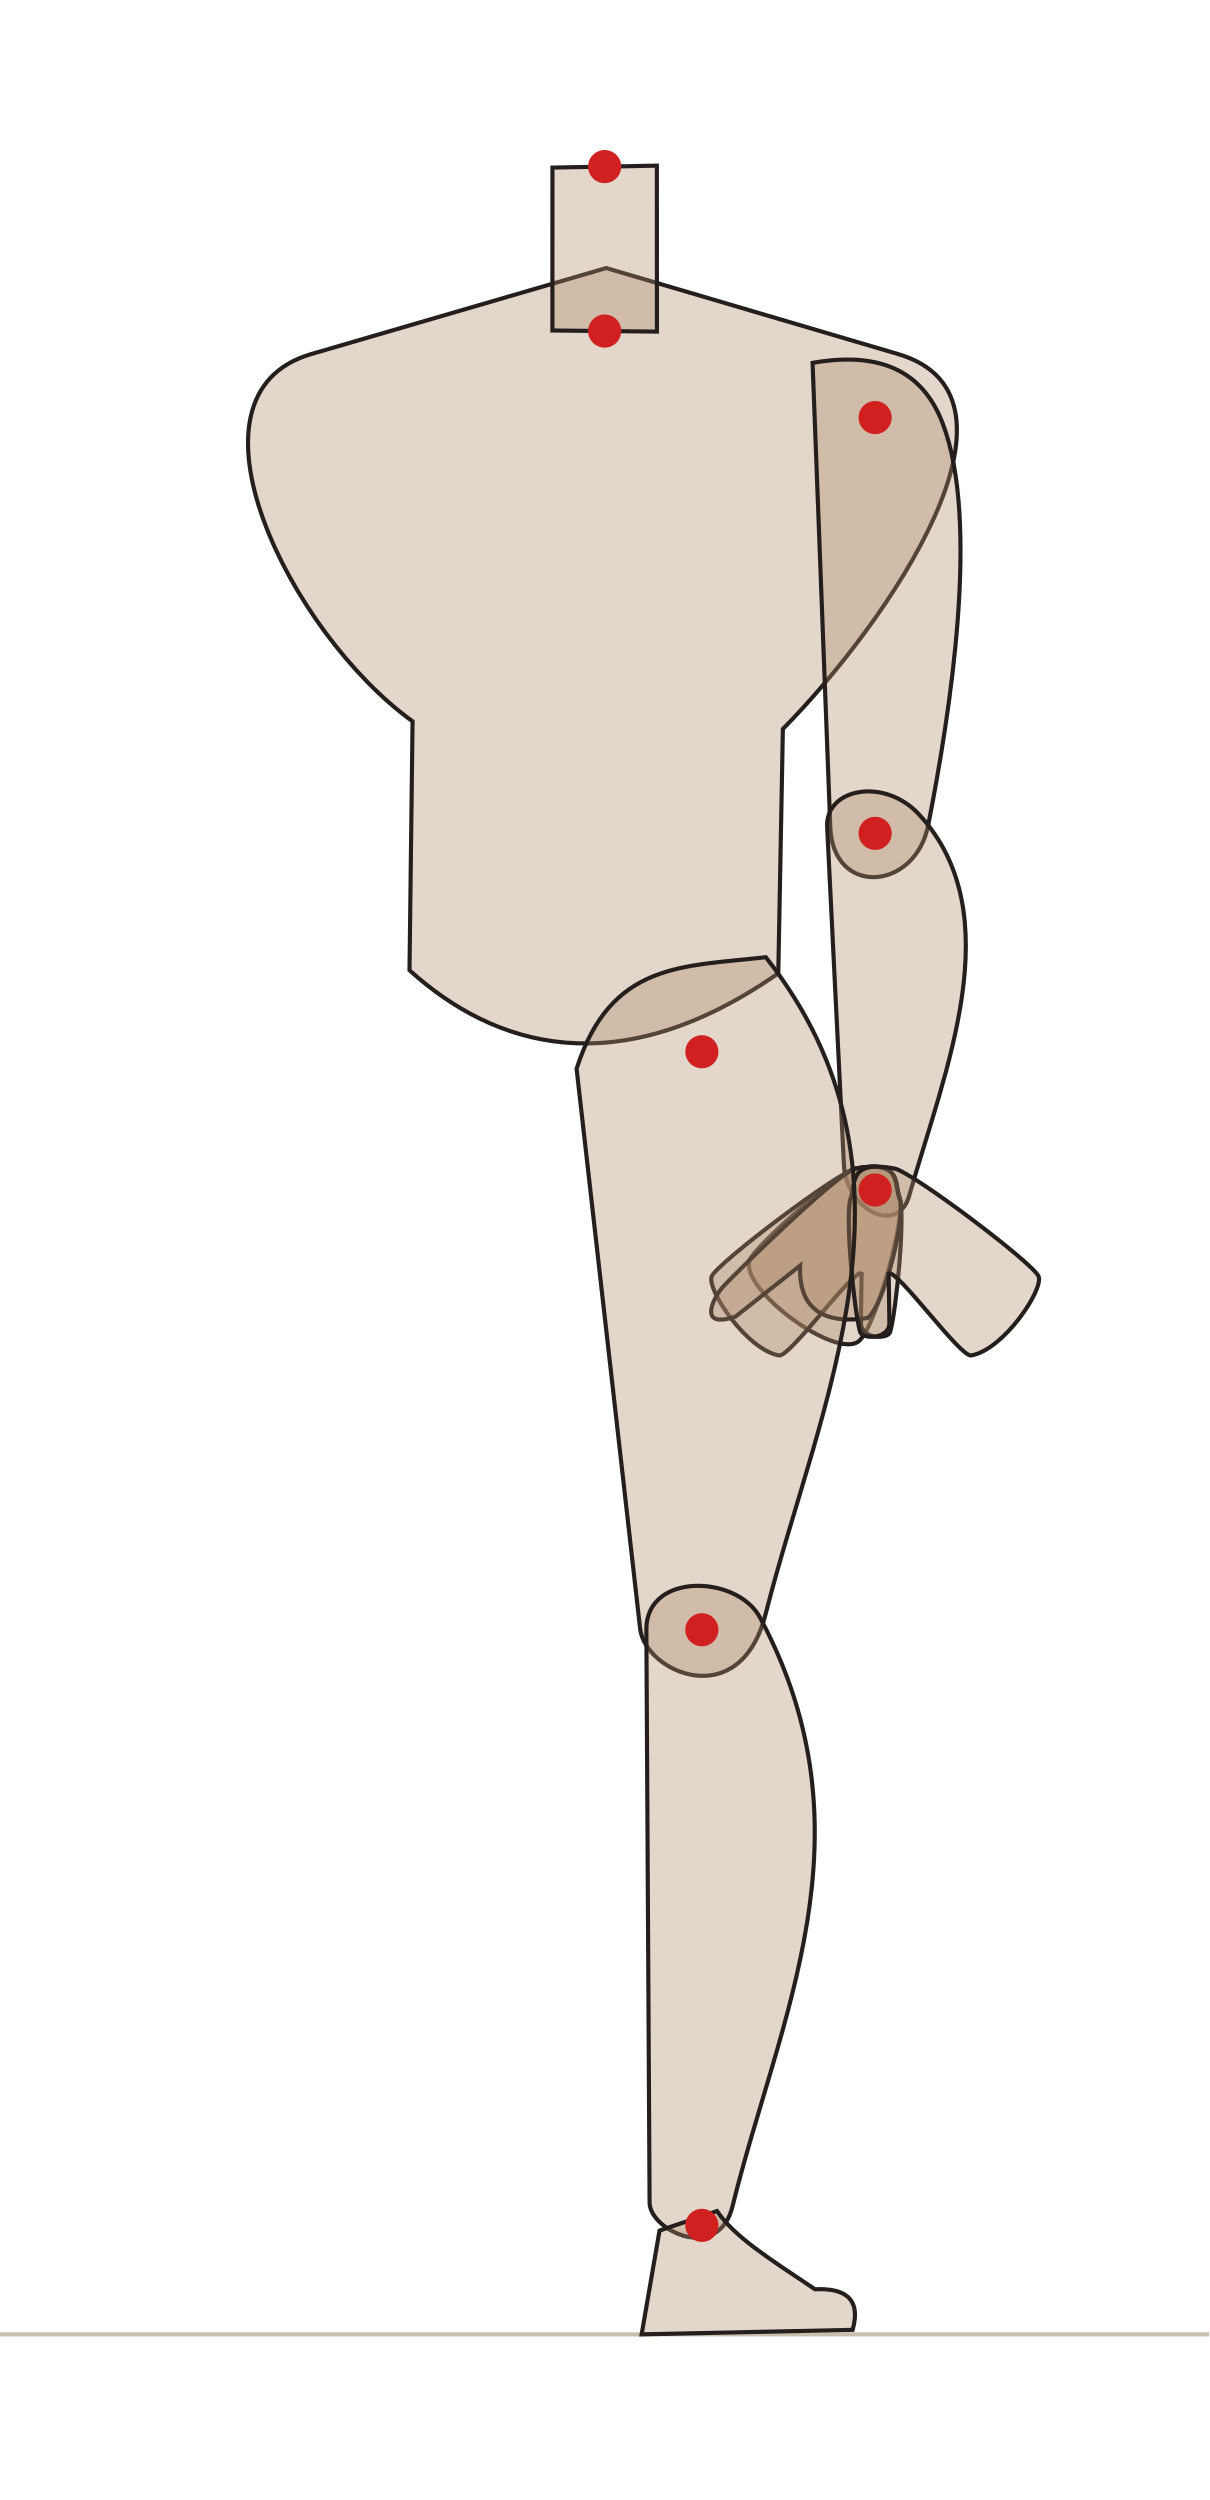
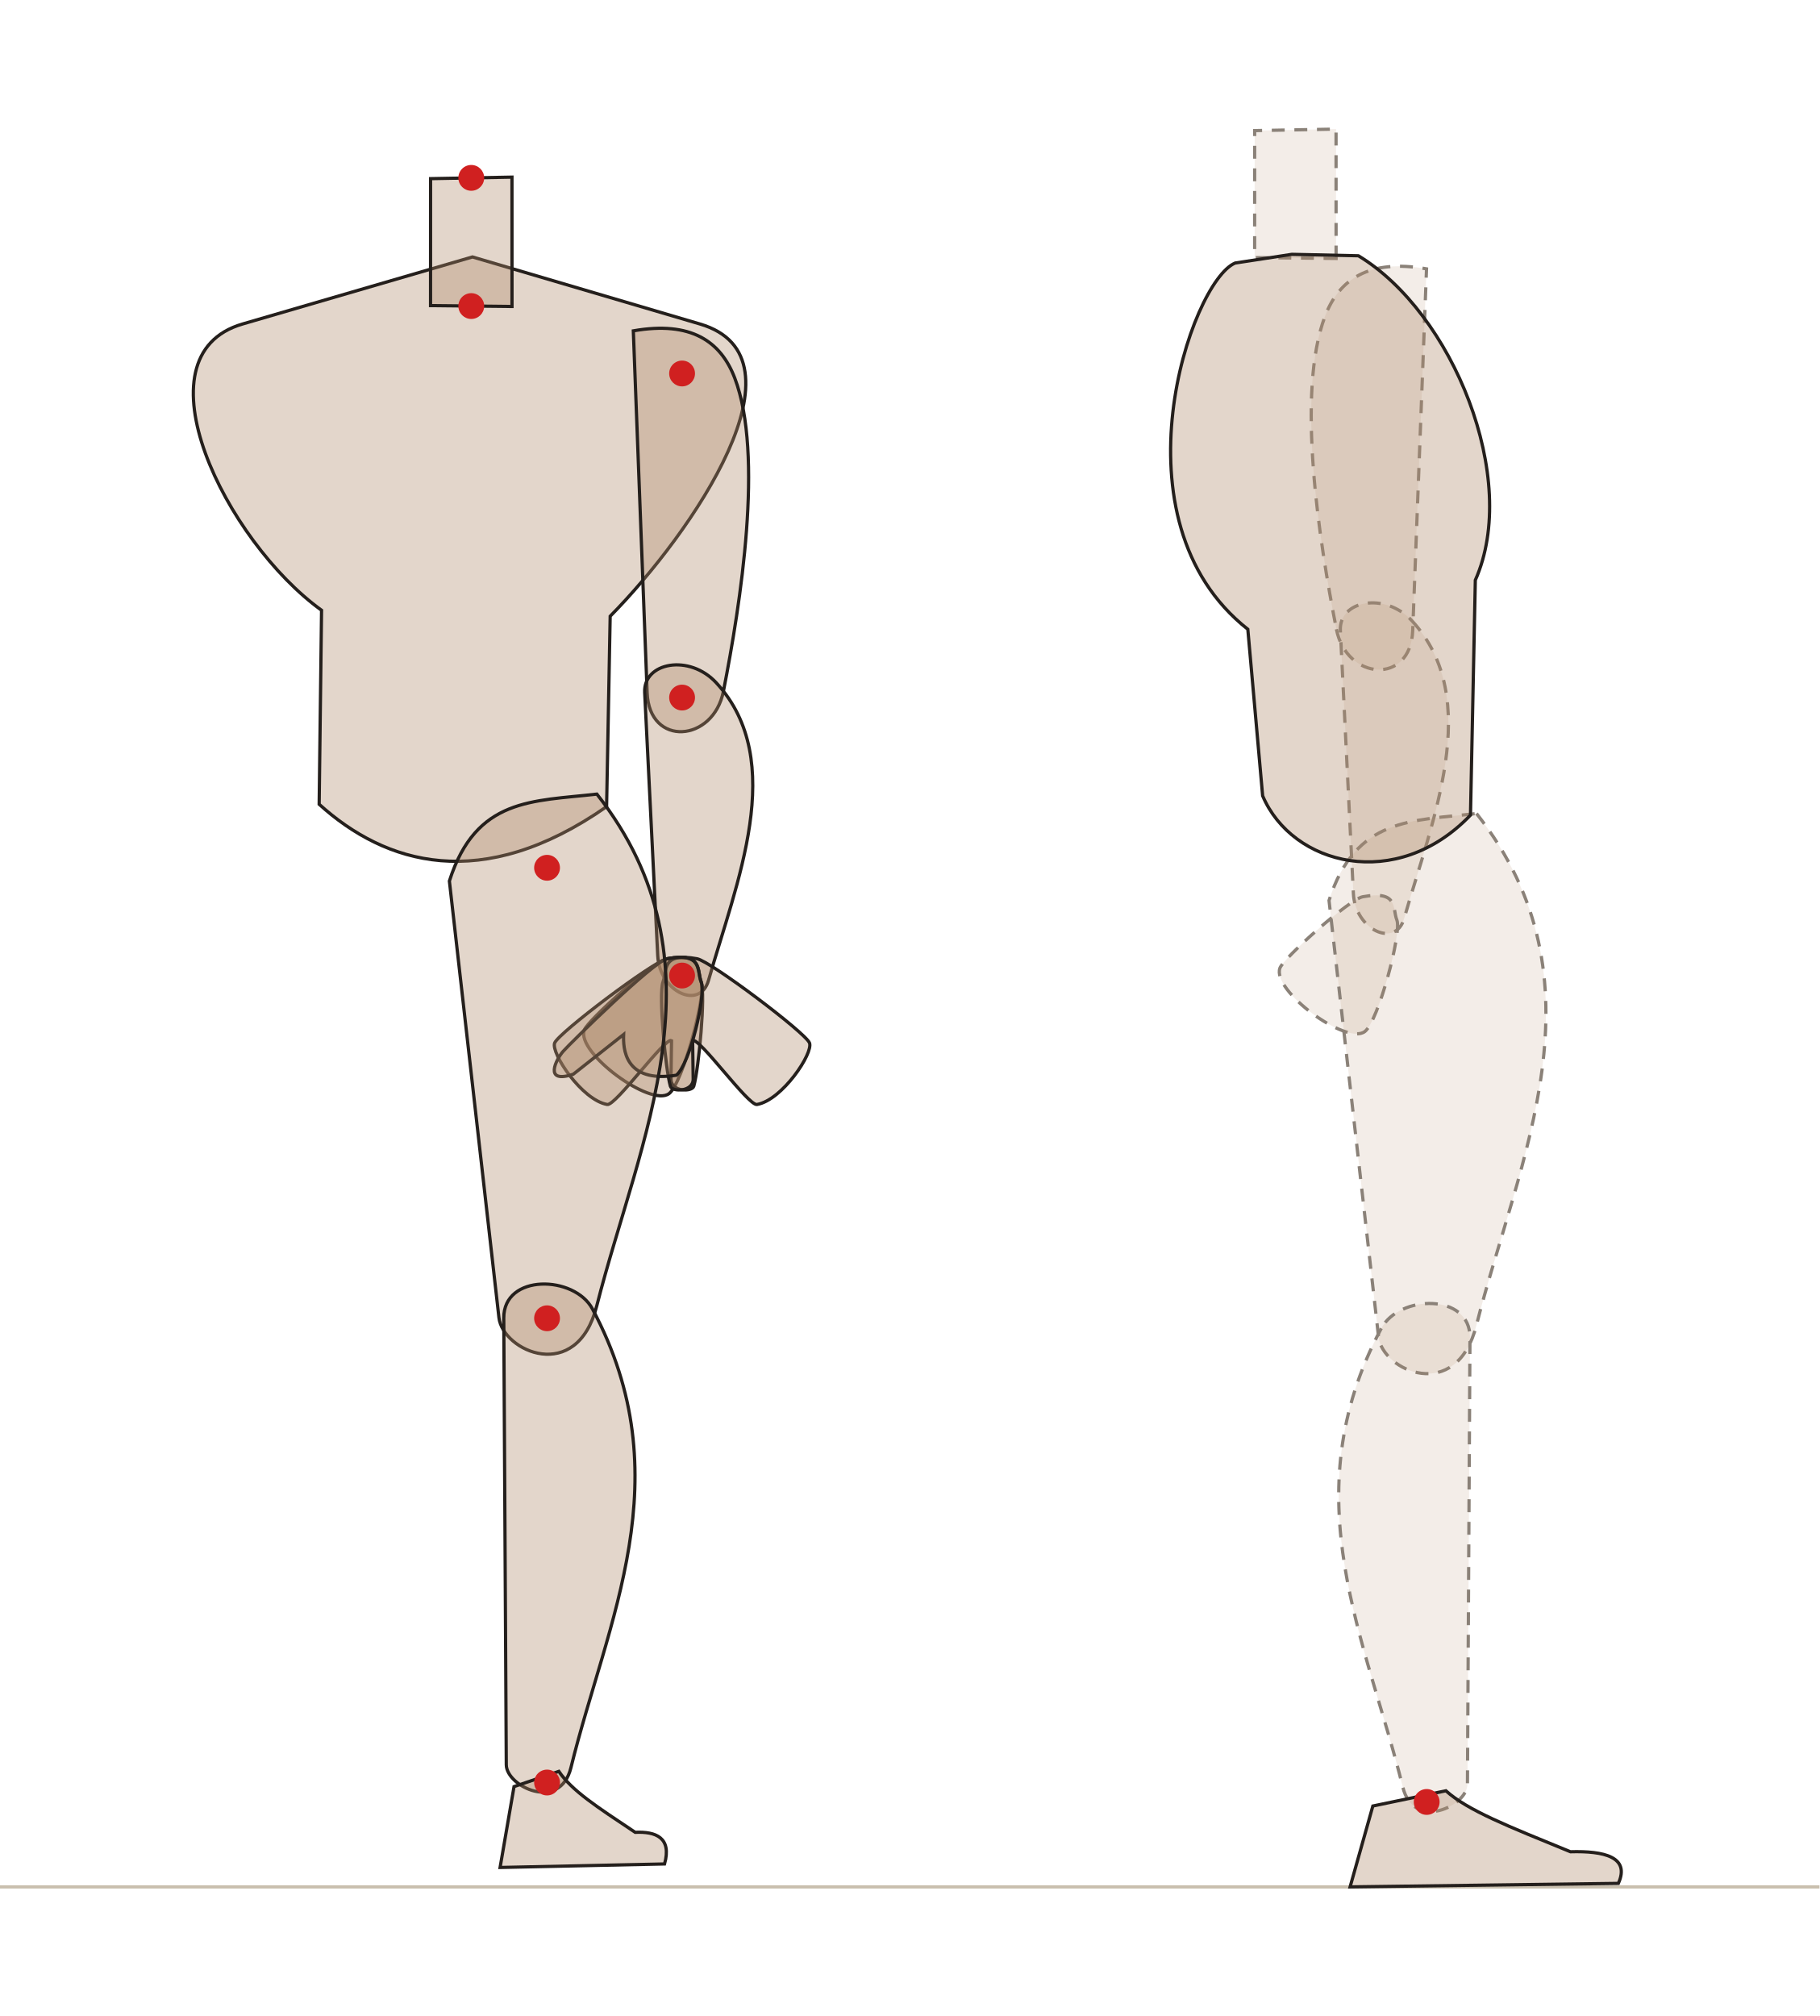
- <svg xmlns="http://www.w3.org/2000/svg" width="292.01" height="603.73" viewBox="-143.42 -563.73 292.01 603.73">
-   <line x1="-143.42" x2="148.59" y1="0" y2="0" stroke="#c9bfae" stroke-width="1" />
+ <svg xmlns="http://www.w3.org/2000/svg" width="563.76" height="624.63" viewBox="-143.42 -584.63 563.76 624.63">
+   <line x1="-143.42" x2="420.34" y1="0" y2="0" stroke="#c9bfae" stroke-width="1" />
  <g id="front">
-     <path id="front-torso" style="fill:#b08a6a;fill-opacity:0.35;stroke:#241f1c;stroke-width:1" d="M 73.47 -478.22 L 2.97 -499 L -68.28 -478.22 C -102.01 -468.38 -73.41 -410.86 -43.79 -389.53 L -44.53 -329.42 C -24.01 -310.86 5.75 -301.63 44.53 -328.68 L 45.64 -387.68 C 71.1 -413.48 108.35 -467.94 73.47 -478.22 Z" />
-     <path id="front-neck" style="fill:#b08a6a;fill-opacity:0.35;stroke:#241f1c;stroke-width:1" d="M 15.22 -483.65 L 15.21 -523.73 L -10.01 -523.26 L -10.02 -483.92 L 15.22 -483.65 Z" />
-     <path id="front-upper-arm" style="fill:#b08a6a;fill-opacity:0.35;stroke:#241f1c;stroke-width:1" d="M 80.73 -364.44 C 77.61 -348.59 57.73 -347.04 57.09 -363.99 L 52.81 -476.1 C 70.65 -479.24 79.9 -472.88 84.25 -461.44 C 93.27 -437.71 86.07 -391.65 80.73 -364.44 Z" />
-     <path id="front-forearm" style="fill:#b08a6a;fill-opacity:0.35;stroke:#241f1c;stroke-width:1" d="M 78.54 -367.03 C 100.85 -342.77 84.62 -304.84 76.12 -274.89 C 73.45 -265.48 60.93 -271.27 60.37 -282.53 L 56.33 -364.03 C 55.86 -373.39 70.19 -376.12 78.54 -367.03 Z" />
-     <path id="front-hand-fist" style="fill:#b08a6a;fill-opacity:0.35;stroke:#241f1c;stroke-width:1" d="M 73.84 -274.34 C 75.42 -270.38 68.09 -243 63.91 -239.79 C 58.21 -235.42 35.04 -252.52 37.61 -259.47 C 38.77 -262.58 59.08 -280.77 63.27 -281.55 C 74.45 -283.61 72.4 -277.96 73.84 -274.34 Z" />
-     <path id="front-hand-out" style="fill:#b08a6a;fill-opacity:0.35;stroke:#241f1c;stroke-width:1" d="M 73.84 -274.34 C 75.23 -270.54 73.1 -247.55 71.55 -242.07 C 71.03 -240.21 64.42 -240.28 64.48 -244.3 L 64.65 -256.2 C 62.68 -257.36 47.37 -235.94 44.72 -236.4 C 36.88 -237.77 27.25 -252.28 28.43 -255.45 C 29.58 -258.57 59.08 -280.77 63.27 -281.55 C 74.45 -283.61 72.51 -278 73.84 -274.34 Z" />
-     <path id="front-hand-point" style="fill:#b08a6a;fill-opacity:0.35;stroke:#241f1c;stroke-width:1" d="M 73.84 -274.34 C 75.42 -270.38 70.29 -248.67 66.11 -245.46 C 49.95 -242.92 49.63 -253.86 49.81 -258.1 L 34.21 -245.78 C 24.81 -242.64 28.96 -250.47 31.05 -252.85 C 33.25 -255.34 59.08 -280.77 63.27 -281.55 C 74.45 -283.61 72.4 -277.96 73.84 -274.34 Z" />
-     <path id="front-hand-in" style="fill:#b08a6a;fill-opacity:0.35;stroke:#241f1c;stroke-width:1" d="M 62 -274.34 C 60.61 -270.54 62.74 -247.55 64.29 -242.07 C 64.81 -240.21 71.42 -240.28 71.36 -244.3 L 71.19 -256.2 C 73.16 -257.36 88.47 -235.94 91.12 -236.4 C 98.96 -237.77 108.59 -252.28 107.41 -255.45 C 106.26 -258.57 76.76 -280.77 72.57 -281.55 C 61.39 -283.61 63.33 -278 62 -274.34 Z" />
-     <path id="front-thigh" style="fill:#b08a6a;fill-opacity:0.35;stroke:#241f1c;stroke-width:1" d="M 41.52 -332.57 C 82.6 -280.35 54.54 -225.44 41.49 -174.03 C 35.29 -149.59 12.35 -159.97 11.17 -170.37 L -4.18 -305.63 C 4.08 -331.52 21.6 -330.28 41.52 -332.57 Z" />
-     <path id="front-shin" style="fill:#b08a6a;fill-opacity:0.35;stroke:#241f1c;stroke-width:1" d="M 40.15 -173.05 C 68.07 -120.75 44.69 -76.52 33.49 -30.96 C 30.08 -17.09 13.49 -25.09 13.45 -31.81 L 12.67 -170.22 C 12.59 -184.05 34.55 -183.52 40.15 -173.05 Z" />
-     <path id="front-foot" style="fill:#b08a6a;fill-opacity:0.35;stroke:#241f1c;stroke-width:1" d="M 29.73 -29.78 C 33.88 -23.7 41.39 -18.9 53.39 -10.89 C 59.76 -11.18 64.77 -9.29 62.49 -1.09 L 11.53 0 L 15.85 -25.06 L 29.73 -29.78 Z" />
-   </g>
-   <g id="side" style="display:none">
-     <path id="side-torso" style="fill:#b08a6a;fill-opacity:0.35;stroke:#241f1c;stroke-width:1" d="M -2.53 -499.36 L -23.15 -499.81 L -40.73 -497.11 C -54.46 -491.33 -79.75 -417.48 -36.79 -383.64 L -32.2 -332.04 C -23.04 -310.44 9.33 -302.13 32.2 -326.06 L 33.7 -398.86 C 47.69 -430.32 26.63 -481.76 -2.53 -499.36 Z" />
-     <path id="side-foot" style="fill:#b08a6a;fill-opacity:0.35;stroke:#241f1c;stroke-width:1" d="M 32.03 -29.78 C 38.8 -23.7 51.05 -18.9 70.62 -10.89 C 81.01 -11.18 89.19 -9.29 85.47 -1.09 L 2.35 0 L 9.4 -25.06 L 32.03 -29.78 Z" />
+     <path id="front-torso" style="fill:#b08a6a;fill-opacity:0.35;stroke:#241f1c;stroke-width:1" d="M 73.47 -484.24 L 2.97 -505.02 L -68.28 -484.24 C -102.01 -474.4 -73.41 -416.88 -43.79 -395.55 L -44.53 -335.44 C -24.01 -316.88 5.75 -307.65 44.53 -334.7 L 45.64 -393.7 C 71.1 -419.5 108.35 -473.96 73.47 -484.24 Z" />
+     <path id="front-neck" style="fill:#b08a6a;fill-opacity:0.35;stroke:#241f1c;stroke-width:1" d="M 15.22 -489.67 L 15.21 -529.75 L -10.01 -529.28 L -10.02 -489.94 L 15.22 -489.67 Z" />
+     <path id="front-upper-arm" style="fill:#b08a6a;fill-opacity:0.35;stroke:#241f1c;stroke-width:1" d="M 80.73 -370.46 C 77.61 -354.61 57.73 -353.06 57.09 -370.01 L 52.81 -482.12 C 70.65 -485.26 79.9 -478.9 84.25 -467.46 C 93.27 -443.73 86.07 -397.67 80.73 -370.46 Z" />
+     <path id="front-forearm" style="fill:#b08a6a;fill-opacity:0.35;stroke:#241f1c;stroke-width:1" d="M 78.54 -373.05 C 100.85 -348.79 84.62 -310.86 76.12 -280.91 C 73.45 -271.5 60.93 -277.29 60.37 -288.55 L 56.33 -370.05 C 55.86 -379.41 70.19 -382.14 78.54 -373.05 Z" />
+     <path id="front-hand-fist" style="fill:#b08a6a;fill-opacity:0.35;stroke:#241f1c;stroke-width:1" d="M 73.84 -280.36 C 75.42 -276.4 68.09 -249.02 63.91 -245.81 C 58.21 -241.44 35.04 -258.54 37.61 -265.49 C 38.77 -268.6 59.08 -286.79 63.27 -287.57 C 74.45 -289.63 72.4 -283.98 73.84 -280.36 Z" />
+     <path id="front-hand-out" style="fill:#b08a6a;fill-opacity:0.35;stroke:#241f1c;stroke-width:1" d="M 73.84 -280.36 C 75.23 -276.56 73.1 -253.57 71.55 -248.09 C 71.03 -246.23 64.42 -246.3 64.48 -250.32 L 64.65 -262.22 C 62.68 -263.38 47.37 -241.96 44.72 -242.42 C 36.88 -243.79 27.25 -258.3 28.43 -261.47 C 29.58 -264.59 59.08 -286.79 63.27 -287.57 C 74.45 -289.63 72.51 -284.02 73.84 -280.36 Z" />
+     <path id="front-hand-in" style="fill:#b08a6a;fill-opacity:0.35;stroke:#241f1c;stroke-width:1" d="M 62 -280.36 C 60.61 -276.56 62.74 -253.57 64.29 -248.09 C 64.81 -246.23 71.42 -246.3 71.36 -250.32 L 71.19 -262.22 C 73.16 -263.38 88.47 -241.96 91.12 -242.42 C 98.96 -243.79 108.59 -258.3 107.41 -261.47 C 106.26 -264.59 76.76 -286.79 72.57 -287.57 C 61.39 -289.63 63.33 -284.02 62 -280.36 Z" />
+     <path id="front-hand-point" style="fill:#b08a6a;fill-opacity:0.35;stroke:#241f1c;stroke-width:1" d="M 73.84 -280.36 C 75.42 -276.4 70.29 -254.69 66.11 -251.48 C 49.95 -248.94 49.63 -259.88 49.81 -264.12 L 34.21 -251.8 C 24.81 -248.66 28.96 -256.49 31.05 -258.87 C 33.25 -261.36 59.08 -286.79 63.27 -287.57 C 74.45 -289.63 72.4 -283.98 73.84 -280.36 Z" />
+     <path id="front-thigh" style="fill:#b08a6a;fill-opacity:0.35;stroke:#241f1c;stroke-width:1" d="M 41.52 -338.59 C 82.6 -286.37 54.54 -231.46 41.49 -180.05 C 35.29 -155.61 12.35 -165.99 11.17 -176.39 L -4.18 -311.65 C 4.08 -337.54 21.6 -336.3 41.52 -338.59 Z" />
+     <path id="front-shin" style="fill:#b08a6a;fill-opacity:0.35;stroke:#241f1c;stroke-width:1" d="M 40.15 -179.07 C 68.07 -126.77 44.69 -82.54 33.49 -36.98 C 30.08 -23.11 13.49 -31.11 13.45 -37.83 L 12.67 -176.24 C 12.59 -190.07 34.55 -189.54 40.15 -179.07 Z" />
+     <path id="front-foot" style="fill:#b08a6a;fill-opacity:0.35;stroke:#241f1c;stroke-width:1" d="M 29.73 -35.8 C 33.88 -29.72 41.39 -24.92 53.39 -16.91 C 59.76 -17.2 64.77 -15.31 62.49 -7.11 L 11.53 -6.02 L 15.85 -31.08 L 29.73 -35.8 Z" />
  </g>
  <g id="front-bend" style="display:none">
-     <path id="front-bend-torso" style="fill:#b08a6a;fill-opacity:0.35;stroke:#241f1c;stroke-width:1" d="M 73.47 -432.22 L 0.34 -432.53 L -68.28 -432.22 C -103.42 -432.06 -73.41 -364.86 -43.79 -343.53 L -44.53 -329.42 C -14.19 -309.58 15.84 -307.37 44.53 -328.68 L 45.64 -341.68 C 71.1 -367.48 108.35 -421.94 73.47 -432.22 Z" />
+     <path id="front-bend-torso" style="fill:#b08a6a;fill-opacity:0.35;stroke:#241f1c;stroke-width:1" d="M 73.47 -438.24 L 0.34 -438.55 L -68.28 -438.24 C -103.42 -438.08 -73.41 -370.88 -43.79 -349.55 L -44.53 -335.44 C -14.19 -315.6 15.84 -313.39 44.53 -334.7 L 45.64 -347.7 C 71.1 -373.5 108.35 -427.96 73.47 -438.24 Z" />
+   </g>
+   <g id="side-limbs">
+     <path id="side-limbs-neck" style="fill:#b08a6a;fill-opacity:0.15;stroke:#8a8178;stroke-width:1;stroke-dasharray:4 3" d="M 270.56 -504.55 L 270.55 -544.63 L 245.33 -544.16 L 245.32 -504.82 L 270.56 -504.55 Z" />
+     <path id="side-limbs-upper-arm" style="fill:#b08a6a;fill-opacity:0.15;stroke:#8a8178;stroke-width:1;stroke-dasharray:4 3" d="M 270.66 -389.67 C 273.78 -373.82 293.66 -372.27 294.3 -389.22 L 298.58 -501.33 C 280.74 -504.47 271.49 -498.11 267.14 -486.67 C 258.12 -462.94 265.32 -416.88 270.66 -389.67 Z" />
+     <path id="side-limbs-forearm" style="fill:#b08a6a;fill-opacity:0.15;stroke:#8a8178;stroke-width:1;stroke-dasharray:4 3" d="M 294.09 -392.26 C 316.4 -368 300.17 -330.07 291.67 -300.12 C 289 -290.71 276.48 -296.5 275.92 -307.76 L 271.88 -389.26 C 271.41 -398.62 285.74 -401.35 294.09 -392.26 Z" />
+     <path id="side-limbs-hand" style="fill:#b08a6a;fill-opacity:0.15;stroke:#8a8178;stroke-width:1;stroke-dasharray:4 3" d="M 289.39 -299.57 C 290.97 -295.61 283.64 -268.23 279.46 -265.02 C 273.76 -260.65 250.59 -277.75 253.16 -284.7 C 254.32 -287.81 274.63 -306 278.82 -306.78 C 290 -308.84 287.95 -303.19 289.39 -299.57 Z" />
+     <path id="side-limbs-thigh" style="fill:#b08a6a;fill-opacity:0.15;stroke:#8a8178;stroke-width:1;stroke-dasharray:4 3" d="M 314.07 -332.57 C 355.15 -280.35 327.09 -225.44 314.04 -174.03 C 307.84 -149.59 284.9 -159.97 283.72 -170.37 L 268.37 -305.63 C 276.63 -331.52 294.15 -330.28 314.07 -332.57 Z" />
+     <path id="side-limbs-shin" style="fill:#b08a6a;fill-opacity:0.15;stroke:#8a8178;stroke-width:1;stroke-dasharray:4 3" d="M 284.56 -173.05 C 256.64 -120.75 280.02 -76.52 291.22 -30.96 C 294.63 -17.09 311.22 -25.09 311.26 -31.81 L 312.04 -170.22 C 312.12 -184.05 290.16 -183.52 284.56 -173.05 Z" />
+   </g>
+   <g id="side">
+     <path id="side-torso" style="fill:#b08a6a;fill-opacity:0.35;stroke:#241f1c;stroke-width:1" d="M 277.47 -505.38 L 256.85 -505.83 L 239.27 -503.13 C 225.54 -497.35 200.25 -423.5 243.21 -389.66 L 247.8 -338.06 C 256.96 -316.46 289.33 -308.15 312.2 -332.08 L 313.7 -404.88 C 327.69 -436.34 306.63 -487.78 277.47 -505.38 Z" />
+     <path id="side-foot" style="fill:#b08a6a;fill-opacity:0.35;stroke:#241f1c;stroke-width:1" d="M 304.58 -29.78 C 311.35 -23.7 323.6 -18.9 343.17 -10.89 C 353.56 -11.18 361.74 -9.29 358.02 -1.09 L 274.9 0 L 281.95 -25.06 L 304.58 -29.78 Z" />
  </g>
  <g id="side-bend" style="display:none">
-     <path id="side-bend-torso" style="fill:#b08a6a;fill-opacity:0.35;stroke:#241f1c;stroke-width:1" d="M 100.34 -405.03 L 93.12 -423.13 L 85.77 -438.31 C 86.6 -446.35 1.72 -467.06 -25.74 -381.65 C -31.43 -363.21 -30.55 -348.31 -32.2 -332.04 C -23.25 -316.79 10.33 -300.38 32.2 -326.06 L 45.67 -366.71 C 50.78 -374.65 94.11 -352.89 100.34 -405.03 Z" />
+     <path id="side-bend-torso" style="fill:#b08a6a;fill-opacity:0.35;stroke:#241f1c;stroke-width:1" d="M 380.34 -411.05 L 373.12 -429.15 L 365.77 -444.33 C 366.6 -452.37 281.72 -473.08 254.26 -387.67 C 248.57 -369.23 249.45 -354.33 247.8 -338.06 C 256.75 -322.81 290.33 -306.4 312.2 -332.08 L 325.67 -372.73 C 330.78 -380.67 374.11 -358.91 380.34 -411.05 Z" />
  </g>
  <g id="anchors">
-     <circle id="anchor-shoulder" cx="67.92" cy="-462.89" r="4" style="fill:#d02020" />
-     <circle id="anchor-elbow" cx="67.92" cy="-362.48" r="4" style="fill:#d02020" />
-     <circle id="anchor-wrist" cx="67.92" cy="-276.35" r="4" style="fill:#d02020" />
-     <circle id="anchor-hip" cx="26.08" cy="-309.74" r="4" style="fill:#d02020" />
-     <circle id="anchor-knee" cx="26.08" cy="-170.16" r="4" style="fill:#d02020" />
-     <circle id="anchor-ankle" cx="26.08" cy="-26.32" r="4" style="fill:#d02020" />
-     <circle id="anchor-neck-base" cx="2.6" cy="-483.78" r="4" style="fill:#d02020" />
-     <circle id="anchor-neck-top" cx="2.6" cy="-523.5" r="4" style="fill:#d02020" />
+     <circle id="anchor-shoulder" cx="67.92" cy="-468.91" r="4" style="fill:#d02020" />
+     <circle id="anchor-elbow" cx="67.92" cy="-368.5" r="4" style="fill:#d02020" />
+     <circle id="anchor-wrist" cx="67.92" cy="-282.37" r="4" style="fill:#d02020" />
+     <circle id="anchor-hip" cx="26.08" cy="-315.76" r="4" style="fill:#d02020" />
+     <circle id="anchor-knee" cx="26.08" cy="-176.18" r="4" style="fill:#d02020" />
+     <circle id="anchor-ankle" cx="26.08" cy="-32.34" r="4" style="fill:#d02020" />
+     <circle id="anchor-neck-base" cx="2.6" cy="-489.8" r="4" style="fill:#d02020" />
+     <circle id="anchor-neck-top" cx="2.6" cy="-529.52" r="4" style="fill:#d02020" />
+     <circle id="anchor-side-ankle" cx="298.63" cy="-26.32" r="4" style="fill:#d02020" />
  </g>
</svg>
